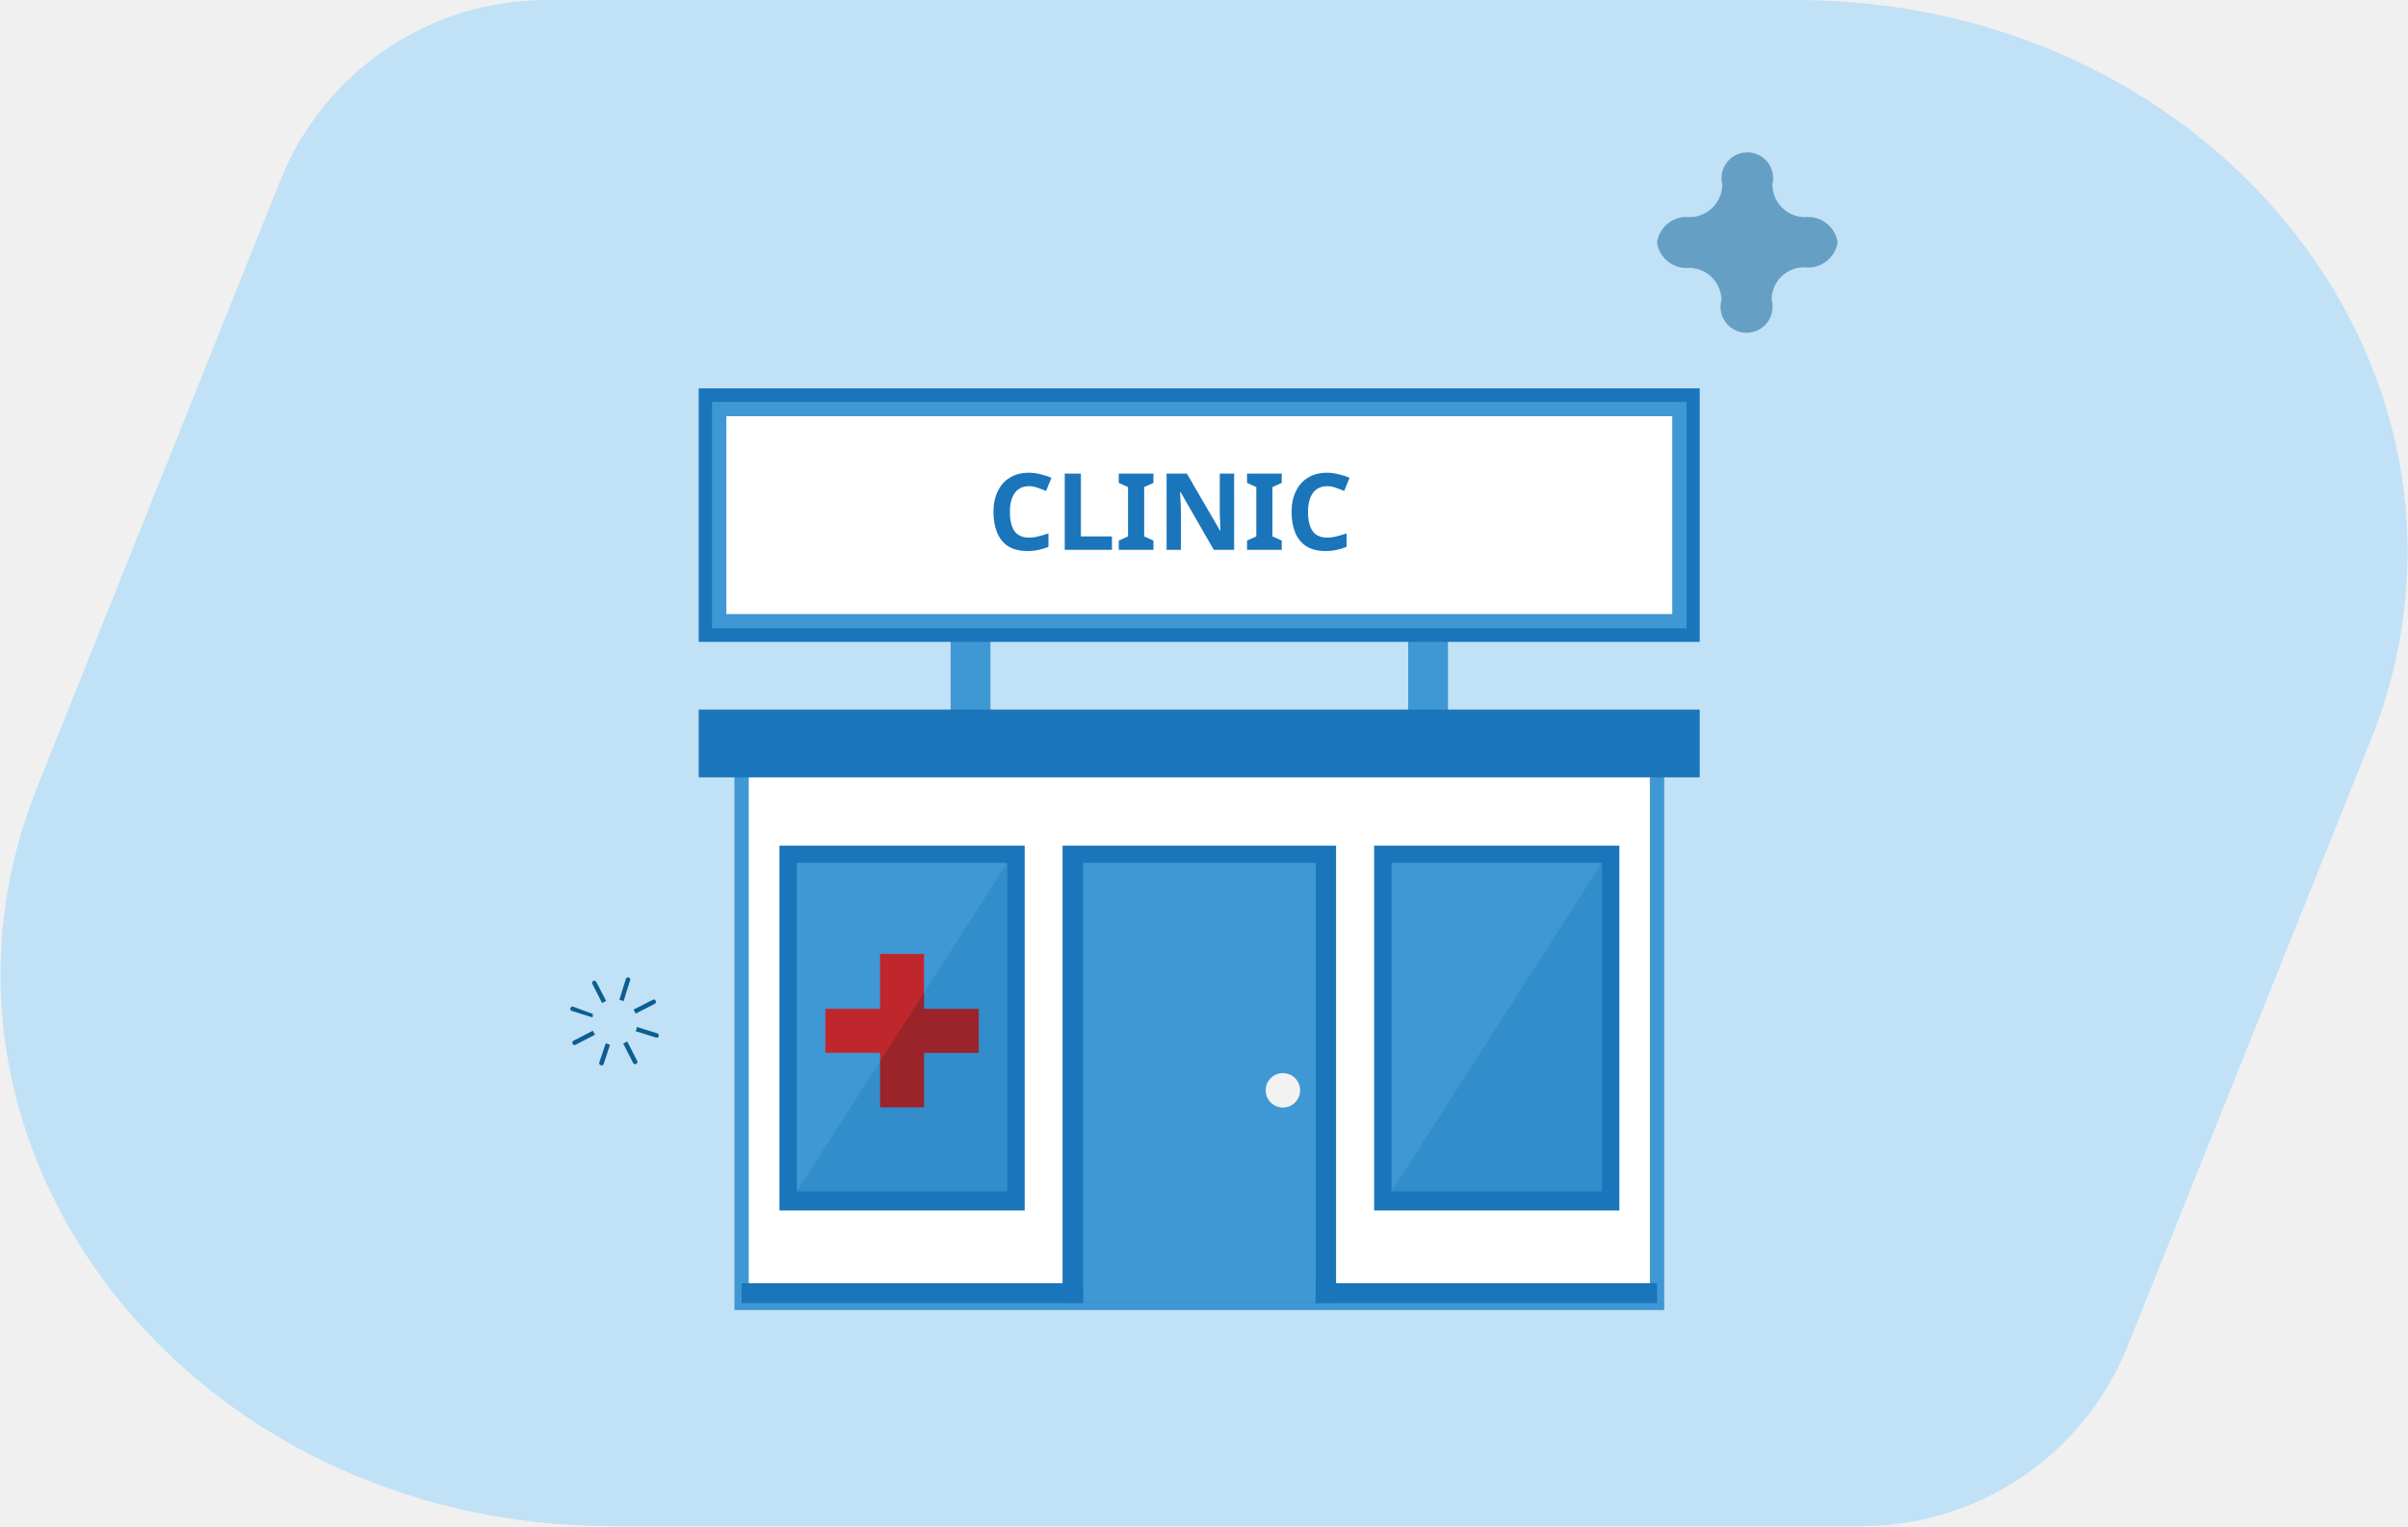
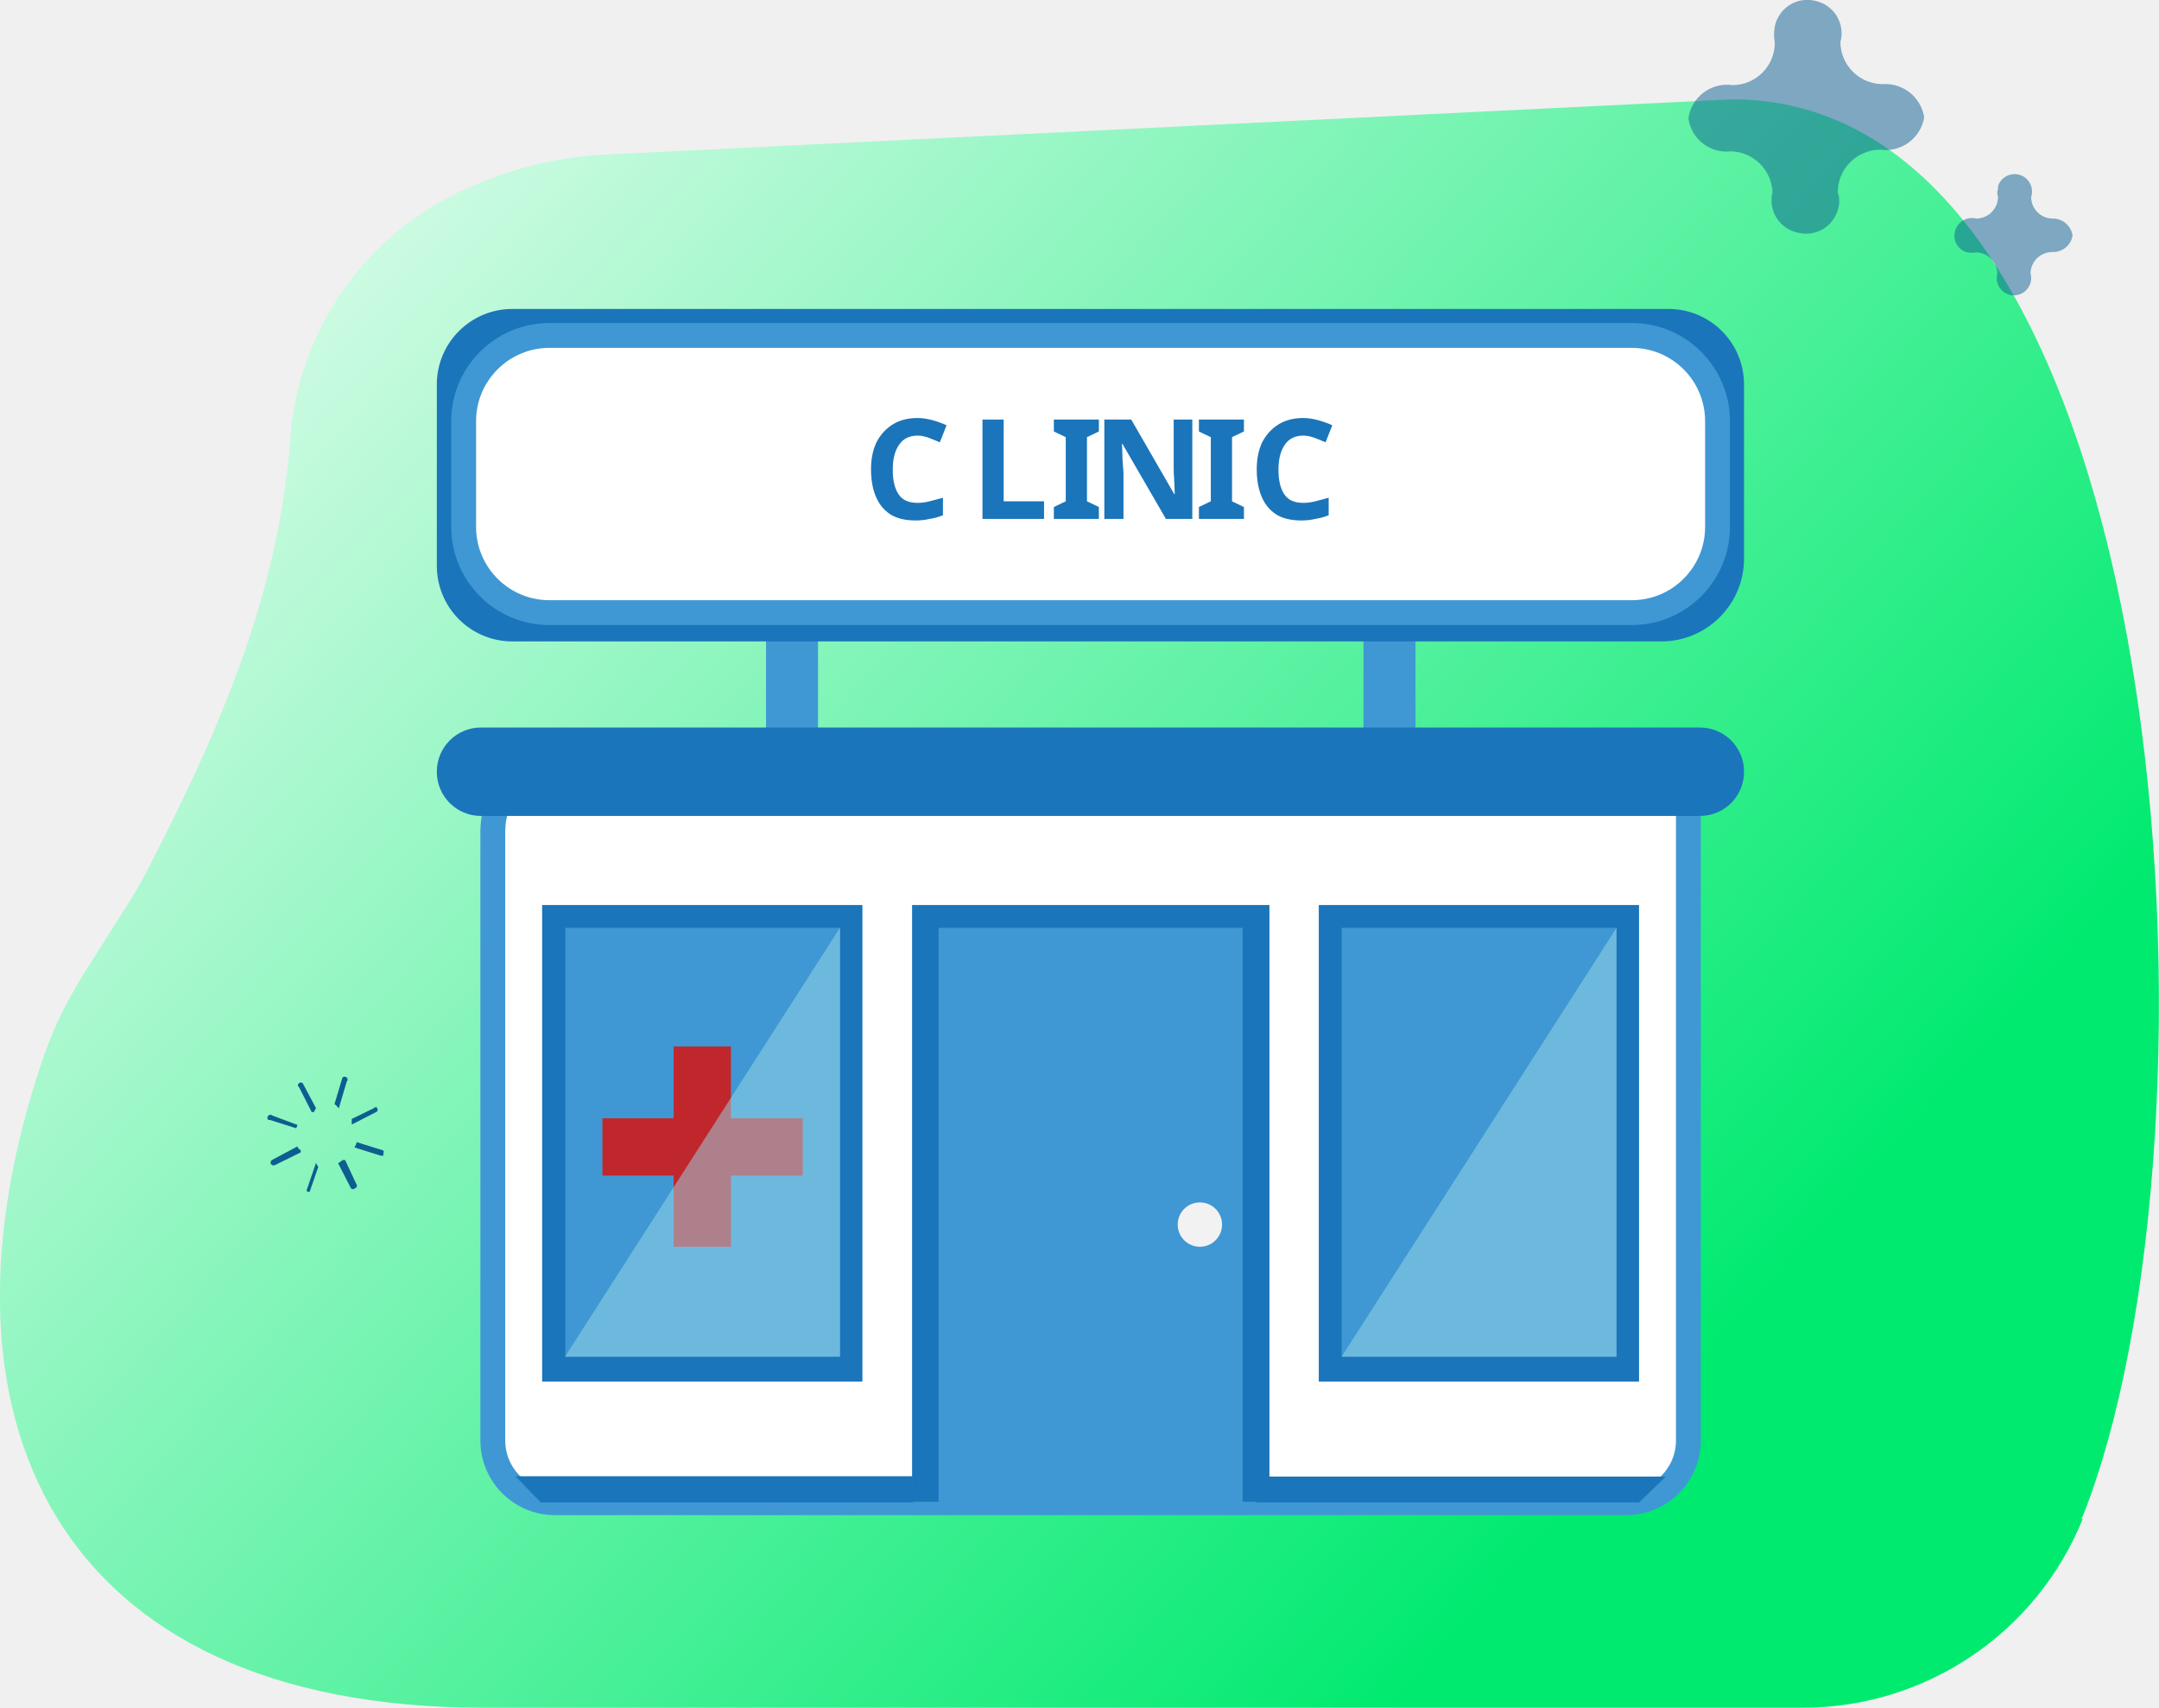
- <svg xmlns="http://www.w3.org/2000/svg" viewBox="0 0 125.89 79.77">
+ <svg xmlns="http://www.w3.org/2000/svg" viewBox="0 0 65.19 51.57">
  <defs>
-     <style>.cls-1{isolation:isolate;}.cls-2{fill:#c1e1f6;}.cls-10,.cls-3{opacity:0.5;}.cls-4{fill:#0c5e91;}.cls-5{fill:#fff;stroke:#3f98d3;stroke-miterlimit:10;stroke-width:0.75px;}.cls-6,.cls-9{fill:#1b75ba;}.cls-7{fill:#3f98d3;}.cls-8{fill:#c0272d;}.cls-9{font-size:5.58px;font-family:ProximaNova-Extrabld, Proxima Nova;font-weight:700;}.cls-10{fill:#9bd9e9;mix-blend-mode:multiply;}.cls-11{fill:#f2f2f2;}</style>
+     <style>.a{fill:url(#a);}.b,.l{opacity:0.5;}.c{fill:#0c5e91;}.d{fill:#fff;stroke:#3f98d3;stroke-miterlimit:10;stroke-width:0.75px;}.e,.i,.j,.k{fill:#1b75ba;}.f{fill:#3f98d3;}.g{fill:#c0272d;}.h,.i,.j,.k,.l{isolation:isolate;}.i,.j,.k{font-size:4.21px;font-family:Quicksand-Bold, Quicksand;font-weight:700;}.j{letter-spacing:0.01em;}.k{letter-spacing:-0.03em;}.l{fill:#9bd9e9;}.m{fill:#f2f2f2;}</style>
+     <linearGradient id="a" x1="30.78" y1="41.85" x2="79.65" y2="-2.12" gradientTransform="matrix(1, 0, 0, -1, -30.09, 41.64)" gradientUnits="userSpaceOnUse">
+       <stop offset="0" stop-color="#fff" />
+       <stop offset="1" stop-color="#00ea6f" />
+     </linearGradient>
  </defs>
-   <g class="cls-1">
-     <g id="Layer_2" data-name="Layer 2">
-       <g id="Layer_1-2" data-name="Layer 1">
-         <path class="cls-2" d="M111.22,70.39a15,15,0,0,1-13.9,9.38H32C9.81,79.77-5.63,59.83,2,41L14.67,9.39A15,15,0,0,1,28.57,0H93.9c22.18,0,37.62,19.94,30,38.79Z" />
-         <g class="cls-3">
-           <path class="cls-4" d="M96.07,12.66a1.56,1.56,0,0,0-1.71-1.31,1.71,1.71,0,0,1-1.7-1.71,1.35,1.35,0,1,0-2.62,0,1.72,1.72,0,0,1-1.71,1.71,1.55,1.55,0,0,0-1.7,1.31A1.55,1.55,0,0,0,88.33,14,1.71,1.71,0,0,1,90,15.67a1.36,1.36,0,1,0,2.62,0,1.7,1.7,0,0,1,1.7-1.7A1.56,1.56,0,0,0,96.07,12.66Z" />
-         </g>
-         <path class="cls-4" d="M32.58,54.54l.51,1a.12.12,0,1,0,.21-.11l-.51-1-.1.06Z" />
-         <path class="cls-4" d="M31.69,52.32l-.52-1a.11.11,0,0,0-.15-.05.12.12,0,0,0-.05.16l.51,1,.1-.06Z" />
-         <path class="cls-4" d="M31,53.87l-1,.52a.12.12,0,1,0,.11.21l1-.52-.06-.1S31,53.91,31,53.87Z" />
-         <path class="cls-4" d="M34.12,52.26l-1,.51.06.1.05.11,1-.51a.12.12,0,0,0,.05-.16A.11.11,0,0,0,34.12,52.26Z" />
-         <path class="cls-4" d="M31.67,54.53l-.34,1a.12.12,0,0,0,.08.15.1.1,0,0,0,.09,0,.09.09,0,0,0,.06-.07l.33-1Z" />
-         <path class="cls-4" d="M32.6,52.33l.33-1.06a.12.12,0,1,0-.22-.07l-.33,1.06A.94.94,0,0,1,32.6,52.33Z" />
-         <path class="cls-4" d="M33.23,53.9l1.06.33a.14.14,0,0,0,.09,0,.11.11,0,0,0,.06-.07.12.12,0,0,0-.08-.15l-1.06-.33A1,1,0,0,1,33.23,53.9Z" />
-         <path class="cls-4" d="M31,53,30,52.63a.12.12,0,1,0-.07.22l1.05.33A1.87,1.87,0,0,1,31,53Z" />
-         <rect class="cls-5" x="38.77" y="37.81" width="47.86" height="30.29" />
-         <rect class="cls-6" x="55.55" y="44.2" width="14.3" height="23.9" />
-         <rect class="cls-7" x="56.62" y="45.1" width="12.17" height="23.01" />
-         <rect class="cls-6" x="71.84" y="44.2" width="12.82" height="19.07" />
-         <rect class="cls-7" x="72.75" y="45.1" width="11" height="17.17" />
-         <rect class="cls-6" x="40.75" y="44.2" width="12.82" height="19.07" />
-         <rect class="cls-7" x="41.66" y="45.1" width="11" height="17.17" />
-         <rect class="cls-7" x="49.7" y="27.68" width="2.08" height="11.02" />
-         <rect class="cls-7" x="73.62" y="27.68" width="2.08" height="11.02" />
-         <rect class="cls-6" x="36.53" y="37.09" width="52.33" height="3.54" />
-         <rect class="cls-6" x="36.53" y="20.3" width="52.33" height="13.25" />
-         <rect class="cls-5" x="37.6" y="21.38" width="50.2" height="11.09" />
-         <rect class="cls-6" x="38.77" y="67.07" width="17.85" height="1.04" />
-         <rect class="cls-6" x="68.78" y="67.07" width="17.85" height="1.04" />
-         <rect class="cls-8" x="46.01" y="49.86" width="2.3" height="8.02" />
-         <rect class="cls-8" x="46.01" y="49.86" width="2.3" height="8.02" transform="translate(101.03 6.72) rotate(90)" />
-         <text class="cls-9" transform="translate(51.61 28.74)">CLINIC</text>
-         <polygon class="cls-10" points="41.66 62.27 52.66 45.1 52.66 62.27 41.66 62.27" />
-         <polygon class="cls-10" points="72.75 62.27 83.75 45.1 83.75 62.27 72.75 62.27" />
-         <circle class="cls-11" cx="67.07" cy="56.99" r="0.9" />
-       </g>
-     </g>
+   <path class="a" d="M62.91,46.06a9.12,9.12,0,0,1-8.46,5.71H14.62c-13,0-17-8.86-13.27-19.7a12.13,12.13,0,0,1,1.18-2.43L4,27.31c.18-.29.35-.6.51-.91,2.32-4.5,4-8.55,4.3-13.28a9,9,0,0,1,5.57-7.34,11.33,11.33,0,0,1,4.06-.92L52.32,3.2c13.51,0,15.2,31.39,10.55,42.88Z" transform="translate(-0.02 -0.2)" />
+   <g class="b">
+     <path class="c" d="M58.12,3.74a1.19,1.19,0,0,0-1.25-1,1.28,1.28,0,0,1-1.28-1.27h0A1,1,0,0,0,54.85.23,1,1,0,0,0,53.61,1h0a1.34,1.34,0,0,0,0,.49,1.28,1.28,0,0,1-1.28,1.28h0a1.18,1.18,0,0,0-1.33,1h0a1.16,1.16,0,0,0,1.28,1A1.29,1.29,0,0,1,53.54,6a1,1,0,0,0,.78,1.23,1,1,0,0,0,1.19-.68.86.86,0,0,0,0-.55,1.29,1.29,0,0,1,1.28-1.28h0A1.18,1.18,0,0,0,58.12,3.74Z" transform="translate(-0.02 -0.2)" />
  </g>
+   <g class="b">
+     <path class="c" d="M62.6,7.31A.6.6,0,0,0,62,6.8a.65.65,0,0,1-.65-.65.52.52,0,0,0-1-.33.24.24,0,0,0,0,.08.36.36,0,0,0,0,.25.66.66,0,0,1-.66.65.53.53,0,0,0-.64.38.52.52,0,0,0,.37.64.62.62,0,0,0,.27,0,.66.66,0,0,1,.64.64.52.52,0,0,0,.36.64h0a.52.52,0,0,0,.64-.36.45.45,0,0,0,0-.28.66.66,0,0,1,.66-.65A.59.59,0,0,0,62.6,7.31Z" transform="translate(-0.02 -0.2)" />
+   </g>
+   <path class="c" d="M10.23,35.33l.39.76a.08.08,0,0,0,.11,0h0a.1.1,0,0,0,.07-.09,0,0,0,0,0,0,0h0l-.36-.77-.07,0Z" transform="translate(-0.02 -0.2)" />
+   <path class="c" d="M9.56,33.66l-.4-.75a.08.08,0,0,0-.11,0h0a.07.07,0,0,0,0,.12l.38.75.07,0Z" transform="translate(-0.02 -0.2)" />
+   <path class="c" d="M9,34.82l-.75.4a.1.1,0,0,0-.06.11h0a.1.1,0,0,0,.12.06h0L9.1,35v-.07A.17.17,0,0,1,9,34.82Z" transform="translate(-0.02 -0.2)" />
+   <path class="c" d="M11.4,33.62l-.76.37v.17l.76-.39a.09.09,0,0,0,0-.12.08.08,0,0,0-.11,0Z" transform="translate(-0.02 -0.2)" />
+   <path class="c" d="M9.56,35.32l-.26.76a.09.09,0,0,0,0,.11h.07a0,0,0,0,0,0,0l.26-.75Z" transform="translate(-0.02 -0.2)" />
+   <path class="c" d="M10.25,33.67l.24-.81a.08.08,0,0,0,0-.12.09.09,0,0,0-.13,0h0l-.24.8A.65.65,0,0,1,10.25,33.67Z" transform="translate(-0.02 -0.2)" />
+   <path class="c" d="M10.72,34.85l.8.25h.07a.06.06,0,0,0,0-.06.08.08,0,0,0,0-.1h0l-.8-.25A.43.43,0,0,1,10.72,34.85Z" transform="translate(-0.02 -0.2)" />
+   <path class="c" d="M9,34.17l-.75-.28a.09.09,0,1,0-.13.13h.05l.79.25S9,34.21,9,34.17Z" transform="translate(-0.02 -0.2)" />
+   <path class="d" d="M17.49,22.72H49.12A1.87,1.87,0,0,1,51,24.58h0V43.7a1.88,1.88,0,0,1-1.88,1.88H16.79A1.88,1.88,0,0,1,14.9,43.7h0V25.3A2.62,2.62,0,0,1,17.49,22.72Z" transform="translate(-0.02 -0.2)" />
+   <rect class="e" x="27.54" y="27.33" width="10.79" height="18.02" />
+   <rect class="f" x="28.34" y="28.02" width="9.18" height="17.36" />
+   <rect class="e" x="39.82" y="27.33" width="9.67" height="14.39" />
+   <rect class="f" x="40.51" y="28.02" width="8.3" height="12.95" />
+   <rect class="e" x="16.37" y="27.33" width="9.67" height="14.39" />
+   <rect class="f" x="17.07" y="28.02" width="8.3" height="12.95" />
+   <rect class="f" x="23.13" y="14.87" width="1.57" height="8.32" />
+   <rect class="f" x="41.17" y="14.87" width="1.57" height="8.32" />
+   <rect class="e" x="13.19" y="21.97" width="39.47" height="2.67" rx="1.33" />
+   <path class="e" d="M15.5,9.53H50.4a2.28,2.28,0,0,1,2.28,2.28h0v5.26a2.5,2.5,0,0,1-2.5,2.5H15.5a2.28,2.28,0,0,1-2.29-2.29h0V11.79A2.28,2.28,0,0,1,15.5,9.53Z" transform="translate(-0.02 -0.2)" />
+   <rect class="d" x="14" y="10.13" width="37.86" height="8.37" rx="2.59" />
+   <path class="e" d="M15.58,44.78h12v.79H16.35c-.2-.56.09-.21,0,0Z" transform="translate(-0.02 -0.2)" />
+   <polygon class="e" points="37.93 44.59 50.3 44.59 49.49 45.37 37.93 45.37 37.93 44.59" />
+   <rect class="g" x="20.34" y="31.6" width="1.73" height="6.05" />
+   <rect class="g" x="18.19" y="33.77" width="6.05" height="1.73" />
+   <g class="h">
+     <text class="i" transform="translate(26.05 15.67)">C</text>
+     <text class="j" transform="translate(29.29 15.67)">L</text>
+     <text class="i" transform="translate(31.68 15.67)">I</text>
+     <text class="k" transform="translate(32.97 15.67)">N</text>
+     <text class="i" transform="translate(36.06 15.67)">IC</text>
+   </g>
+   <polygon class="l" points="17.06 40.97 25.36 28.02 25.36 40.97 17.06 40.97" />
+   <polygon class="l" points="40.51 40.97 48.81 28.02 48.81 40.97 40.51 40.97" />
+   <circle class="m" cx="36.23" cy="36.98" r="0.67" />
</svg>
